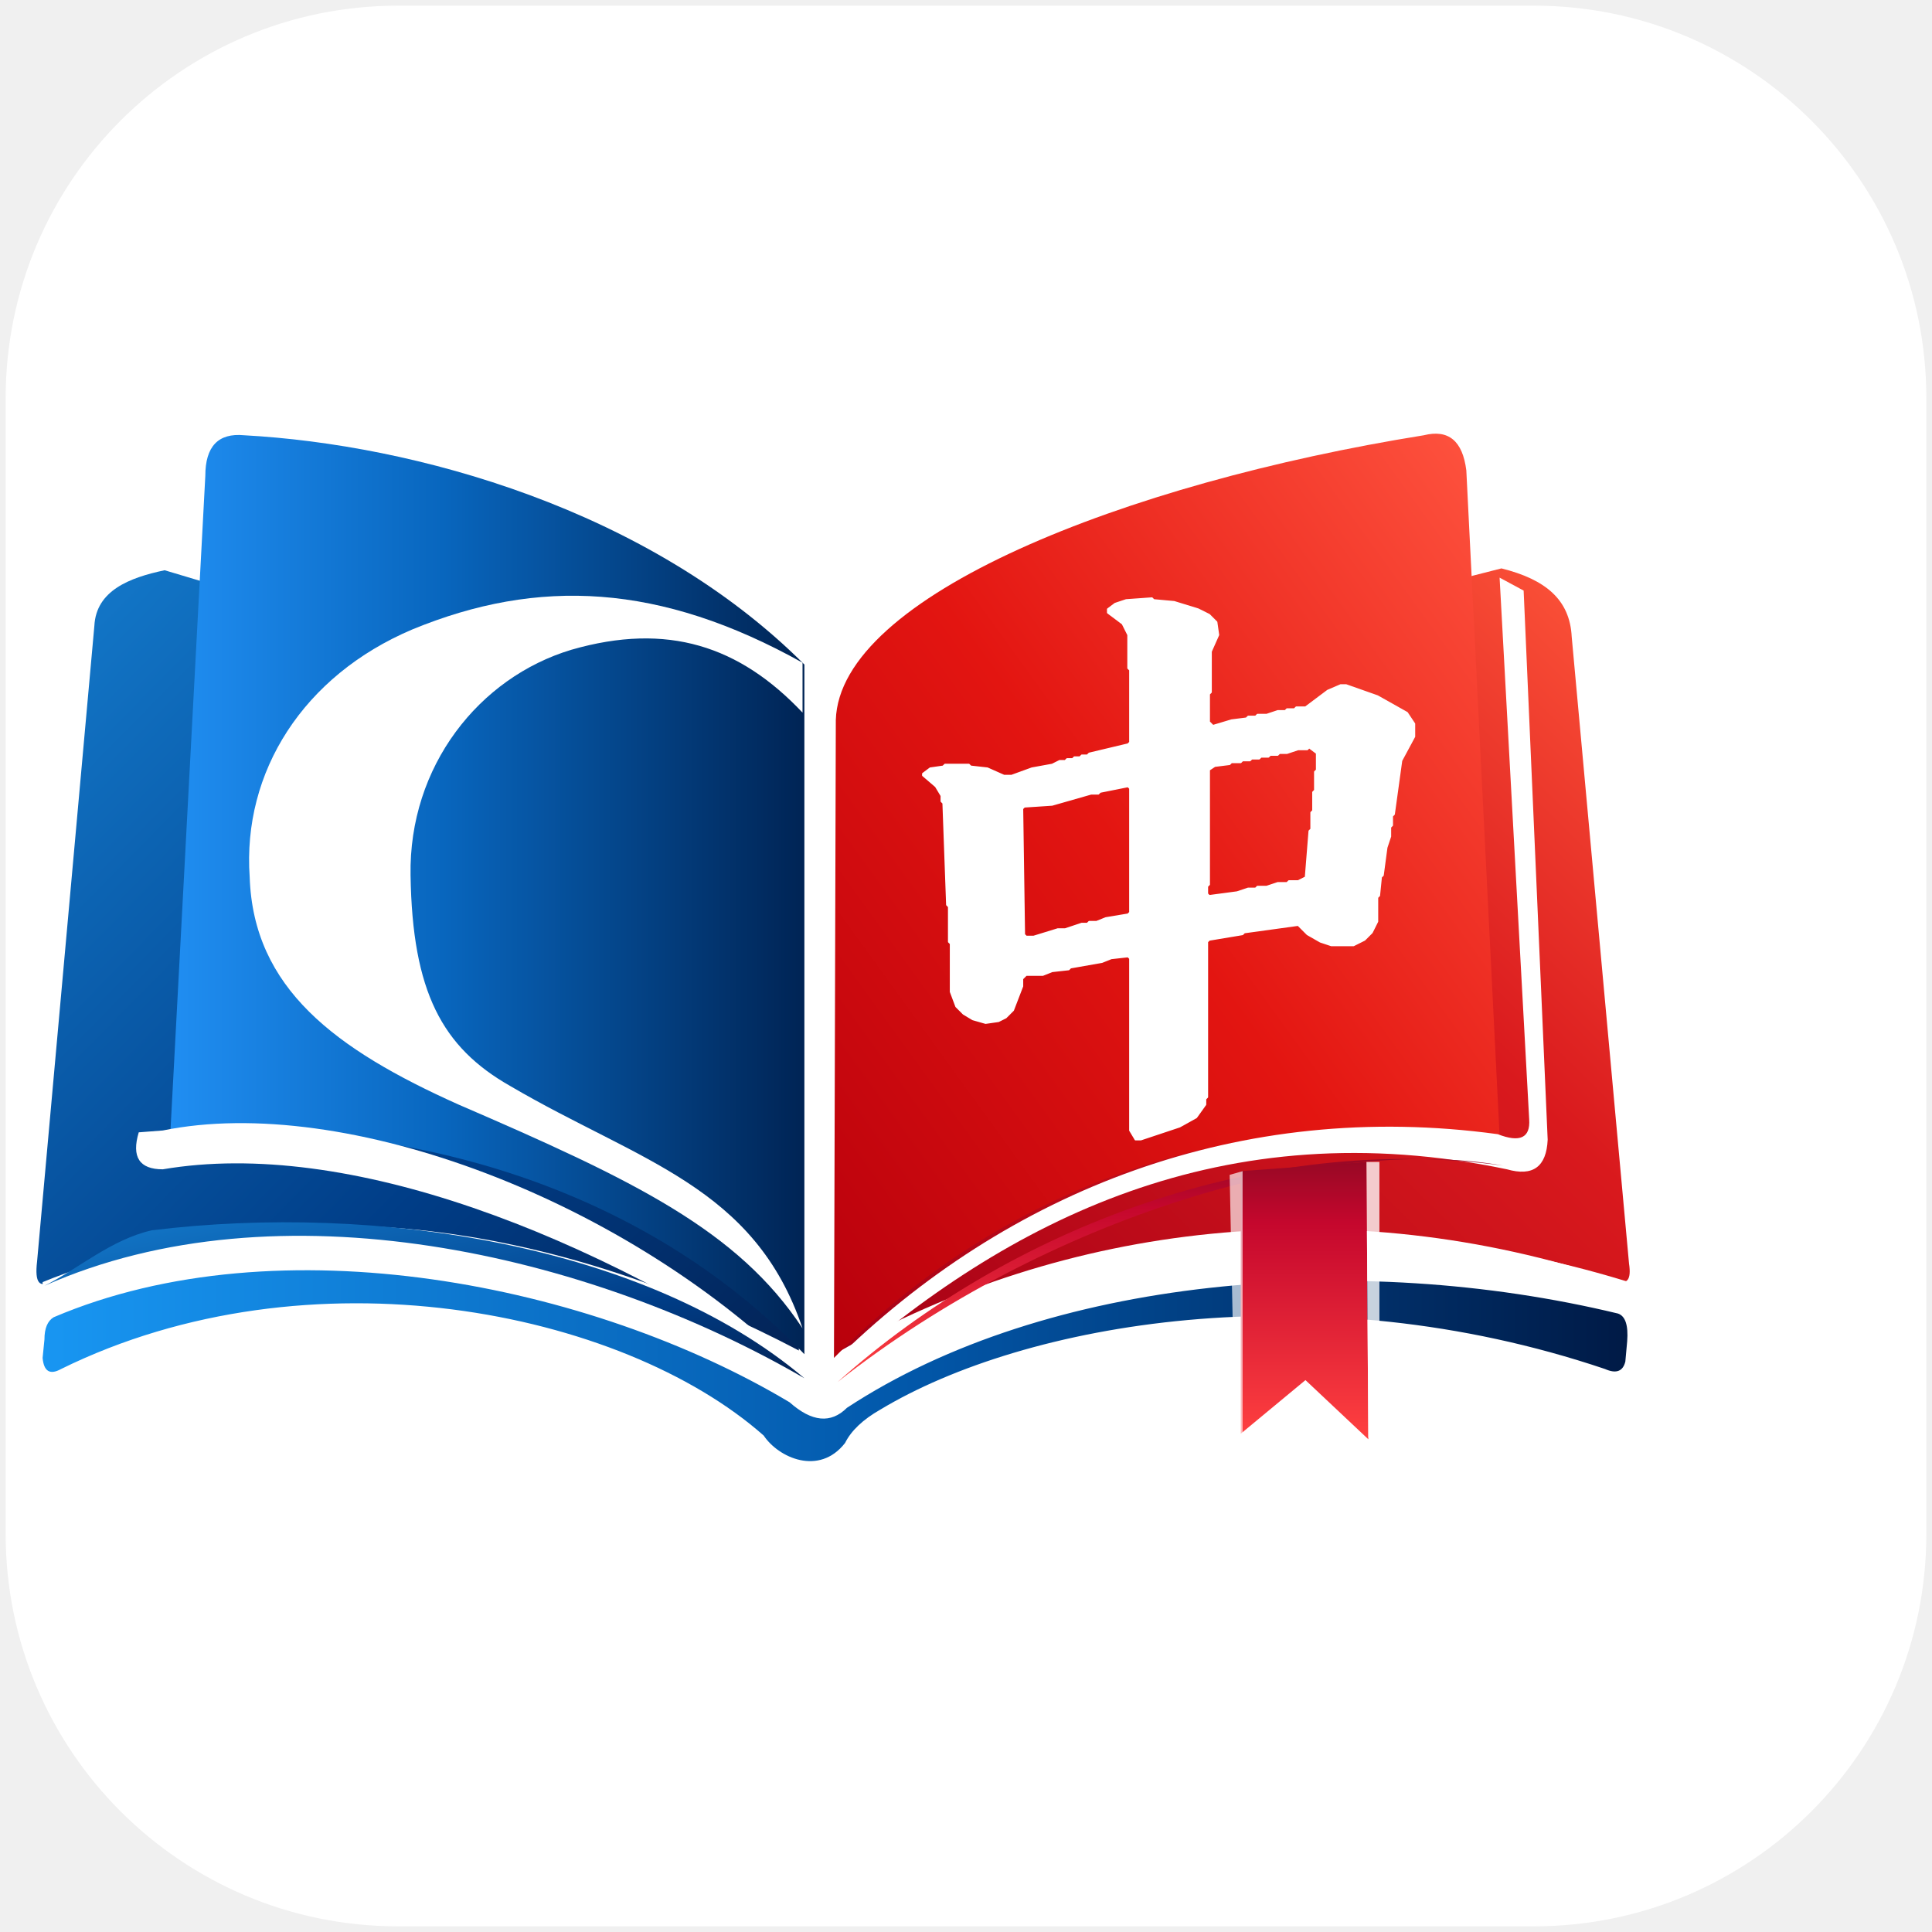
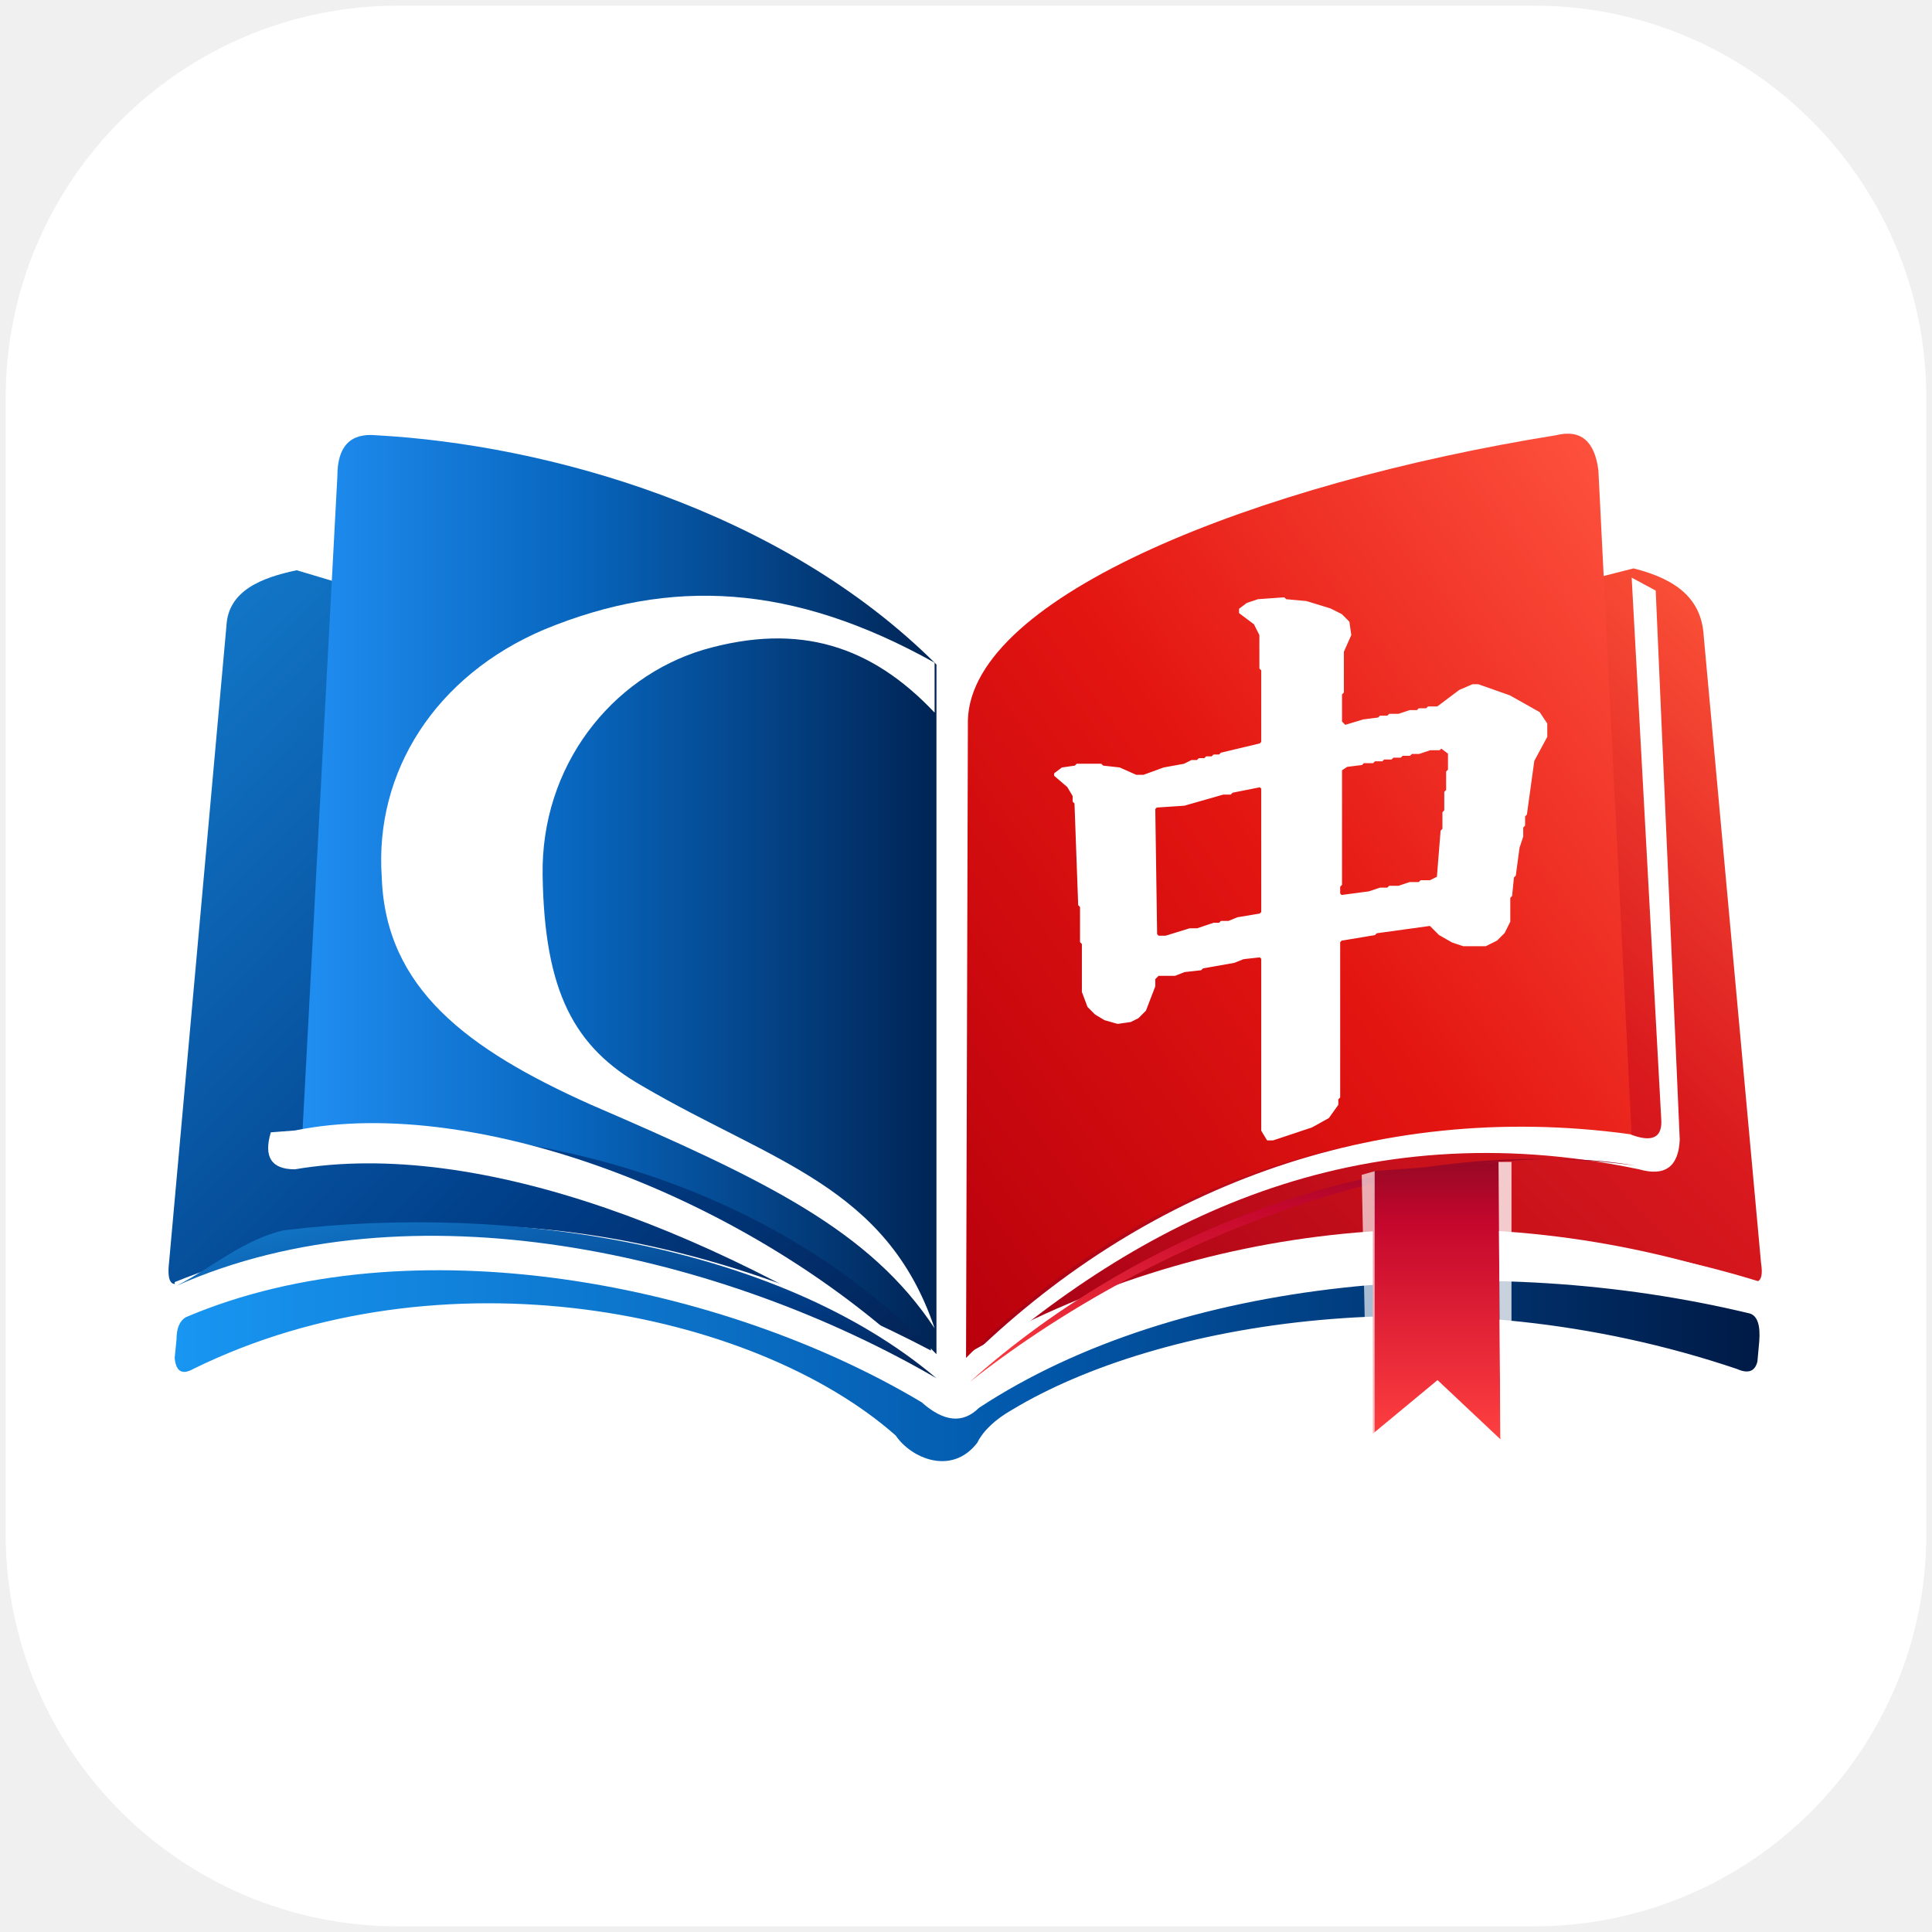
<svg xmlns="http://www.w3.org/2000/svg" width="512" height="512" viewBox="0 0 512 512" role="img">
  <defs>
    <linearGradient id="blue-front" x1="0" y1="0" x2="1" y2="0">
      <stop offset="0" stop-color="#208EF2" />
      <stop offset=".43" stop-color="#0866BE" />
      <stop offset="1" stop-color="#002455" />
    </linearGradient>
    <linearGradient id="blue-rear" x1="0" y1="0" x2="1" y2="1">
      <stop offset="0" stop-color="#147BCD" />
      <stop offset=".65" stop-color="#003D87" />
      <stop offset="1" stop-color="#032356" />
    </linearGradient>
    <linearGradient id="blue-edge" x1="0" y1="0" x2="1" y2="0">
      <stop offset="0" stop-color="#1896F2" />
      <stop offset=".55" stop-color="#0257A9" />
      <stop offset="1" stop-color="#001A46" />
    </linearGradient>
    <linearGradient id="red-front" x1="0" y1="1" x2="1" y2="0">
      <stop offset="0" stop-color="#B8000C" />
      <stop offset=".49" stop-color="#E31511" />
      <stop offset="1" stop-color="#FF5540" />
    </linearGradient>
    <linearGradient id="red-rear" x1="0" y1="1" x2="1" y2="0">
      <stop offset="0" stop-color="#A50016" />
      <stop offset=".6" stop-color="#D9191D" />
      <stop offset="1" stop-color="#FF583B" />
    </linearGradient>
    <linearGradient id="red-ribbon" x1="0" y1="0" x2="0" y2="1">
      <stop offset="0" stop-color="#980825" />
      <stop offset=".22" stop-color="#C5072D" />
      <stop offset="1" stop-color="#FF4040" />
    </linearGradient>
    <linearGradient id="red-six" x1="0" y1="0" x2="1" y2="1">
      <stop offset="0" stop-color="#FF4E41" />
      <stop offset="1" stop-color="#C40716" />
    </linearGradient>
    <linearGradient id="navy-letter" x1="0" y1="0" x2="0" y2="1">
      <stop offset="0" stop-color="#092E69" />
      <stop offset="1" stop-color="#001946" />
    </linearGradient>
  </defs>
  <rect x="1.5" y="1.5" width="509" height="509" rx="104" fill="#FFFFFF" />
-   <g transform="translate(1 108) scale(.49) translate(-175 -140)">
+   <g transform="translate(36 108) scale(.49) translate(-175 -140)">
    <g id="book-symbol" role="img" aria-label="蓝红翻开书本、字母C和中文字中的社区本地化徽标">
      <g id="page-edges">
        <path id="back-page-left" fill="url(#blue-rear)" d="M262 228 C243 232 225 239 224 258 L193 602 Q191 619 201 612 C343 554 489 589 605 650 L603 330 Z" />
        <path id="back-page-right" fill="url(#red-rear)" d="M985 227 C1009 233 1022 244 1023 264 L1054 603 Q1056 616 1047 612 C901 563 749 581 626 651 L628 318 Z" />
      </g>
      <g id="front-pages">
        <path id="front-page-blue" fill="url(#blue-front)" d="M305 155 C397 160 524 195 608 279 L608 652 C506 546 360 524 265 534 L284 177 Q284 153 305 155 Z" />
        <path id="front-page-red" fill="url(#red-front)" d="M625 309 C627 242 781 181 943 155 Q963 150 966 174 L984 534 C841 516 717 560 624 654 Z" />
        <path id="inner-white-c" fill="#FFFFFF" d="M607 278 C530 235 464 232 396 260 C337 285 304 337 308 394 C310 454 354 487 421 517 C516 558 572 585 607 638 C581 561 519 548 449 507 C412 486 396 456 395 393 C394 334 432 286 482 271 C534 256 573 269 607 305 Z" />
        <path id="chinese-zhong" fill="#FFFFFF" fill-rule="evenodd" stroke="#FFFFFF" stroke-width="0.7" stroke-linejoin="round" d="M796,243 L782,244 L776,246 L772,249 L772,251 L780,257 L783,263 L783,281 L784,282 L784,321 L783,322 L762,327 L761,328 L758,328 L757,329 L754,329 L753,330 L750,330 L749,331 L746,331 L742,333 L731,335 L720,339 L716,339 L707,335 L698,334 L697,333 L684,333 L683,334 L676,335 L672,338 L672,339 L679,345 L682,350 L682,353 L683,354 L685,409 L686,410 L686,429 L687,430 L687,456 L690,464 L694,468 L699,471 L706,473 L713,472 L717,470 L721,466 L726,453 L726,449 L728,447 L737,447 L742,445 L751,444 L752,443 L769,440 L774,438 L783,437 L784,438 L784,531 L787,536 L790,536 L811,529 L820,524 L825,517 L825,514 L826,513 L826,429 L827,428 L845,425 L846,424 L875,420 L880,425 L887,429 L893,431 L905,431 L911,428 L915,424 L918,418 L918,405 L919,404 L920,394 L921,393 L923,378 L925,372 L925,367 L926,366 L926,361 L927,360 L931,331 L938,318 L938,311 L934,305 L918,296 L901,290 L898,290 L891,293 L879,302 L874,302 L873,303 L869,303 L868,304 L864,304 L858,306 L853,306 L852,307 L848,307 L847,308 L839,309 L829,312 L827,310 L827,295 L828,294 L828,272 L832,263 L831,256 L827,252 L821,249 L808,245 L797,244 Z M783,345 L784,346 L784,413 L783,414 L771,416 L766,418 L762,418 L761,419 L758,419 L749,422 L745,422 L732,426 L728,426 L727,425 L726,357 L727,356 L742,355 L763,349 L767,349 L768,348 Z M885,327 L885,336 L884,337 L884,347 L883,348 L883,358 L882,359 L882,368 L881,369 L879,394 L875,396 L870,396 L869,397 L864,397 L858,399 L853,399 L852,400 L848,400 L842,402 L827,404 L826,403 L826,399 L827,398 L827,336 L830,334 L838,333 L839,332 L844,332 L845,331 L849,331 L850,330 L854,330 L855,329 L859,329 L860,328 L864,328 L865,327 L869,327 L875,325 L880,325 L881,324 Z" />
      </g>
      <g id="book-folio-lines">
        <path id="blue-fold-white" fill="#FFFFFF" d="M261 531 C359 511 513 568 609 665 C493 587 361 535 261 552 Q242 552 248 532 Z" />
        <path id="red-fold-white" fill="#FFFFFF" d="M624 656 C718 563 844 514 983 533 Q1001 540 1000 525 L984 232 L997 239 L1010 536 Q1009 558 988 552 C835 520 718 579 624 663 Z" />
        <path id="blue-bottom-white" fill="#FFFFFF" d="M196 613 C327 560 470 585 610 672 C500 602 341 583 197 633 Z" />
        <path id="red-bottom-white" fill="#FFFFFF" d="M623 672 C773 575 925 573 1054 613 L1052 639 C903 593 761 613 624 688 Z" />
        <path id="left-mid-ink" fill="url(#blue-rear)" d="M197 615 C323 559 491 597 608 665 C523 593 377 570 255 585 C233 590 215 606 197 615 Z" />
        <path id="right-mid-ink" fill="url(#red-ribbon)" d="M626 667 C739 578 889 533 986 550 C856 532 720 583 626 667 Z" />
        <path id="bottom-left-strip" fill="url(#blue-edge)" d="M202 632 C324 580 493 614 600 678 Q618 694 631 681 C739 610 907 596 1048 630 Q1054 632 1053 645 L1052 656 Q1050 664 1041 660 C884 607 727 635 649 682 Q635 690 630 700 C616 718 594 708 586 696 C509 628 340 594 206 660 Q197 665 196 654 L197 644 Q197 635 202 632 Z" />
        <path id="center-fold-highlight" fill="#FFFFFF" d="M595 659 Q615 693 637 659 Q624 680 615 679 Q603 677 595 659 Z" />
      </g>
      <g id="bookmark-layer">
        <path id="red-bookmark" fill="url(#red-ribbon)" d="M844 553 L912 548 L913 698 L879 666 L844 695 Z" />
        <path id="bookmark-edge" fill="#FFFFFF" opacity=".66" d="M838 555 L845 553 L845 695 L841 699 Z" />
        <path id="bookmark-fold-right" fill="#FFFFFF" opacity=".78" d="M912 548 L919 548 L919 701 L913 697 Z" />
      </g>
    </g>
  </g>
</svg>
